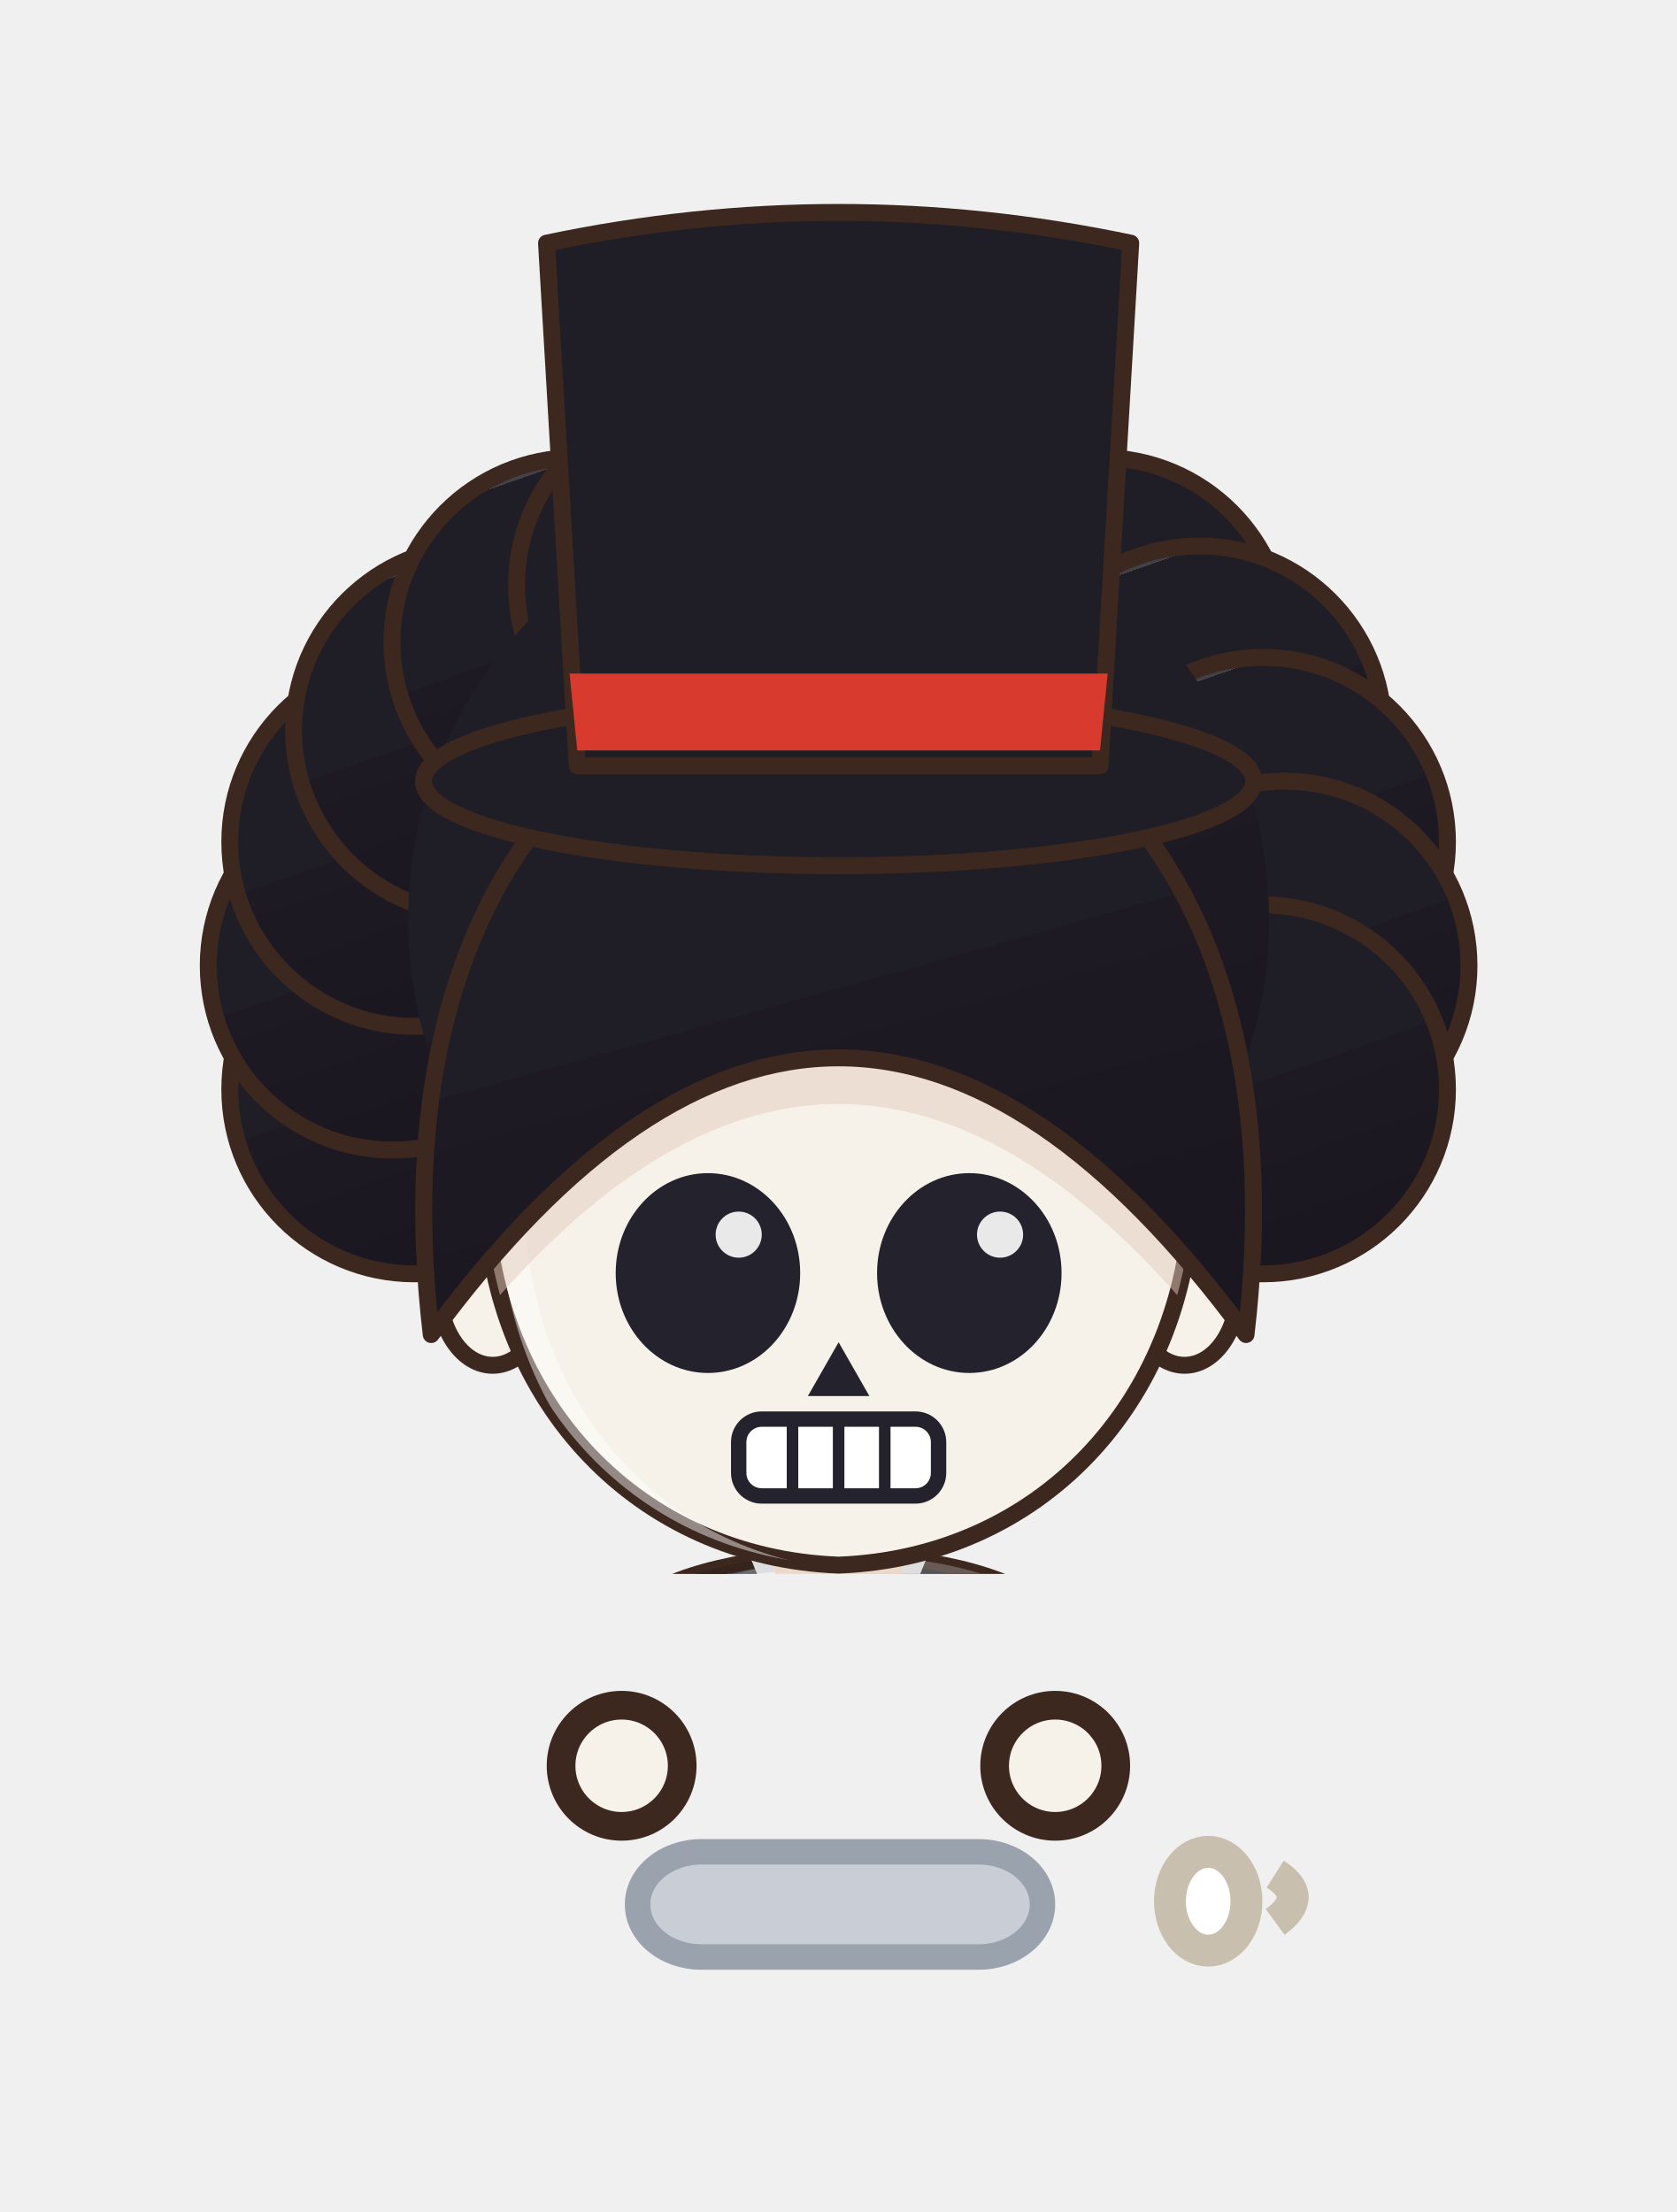
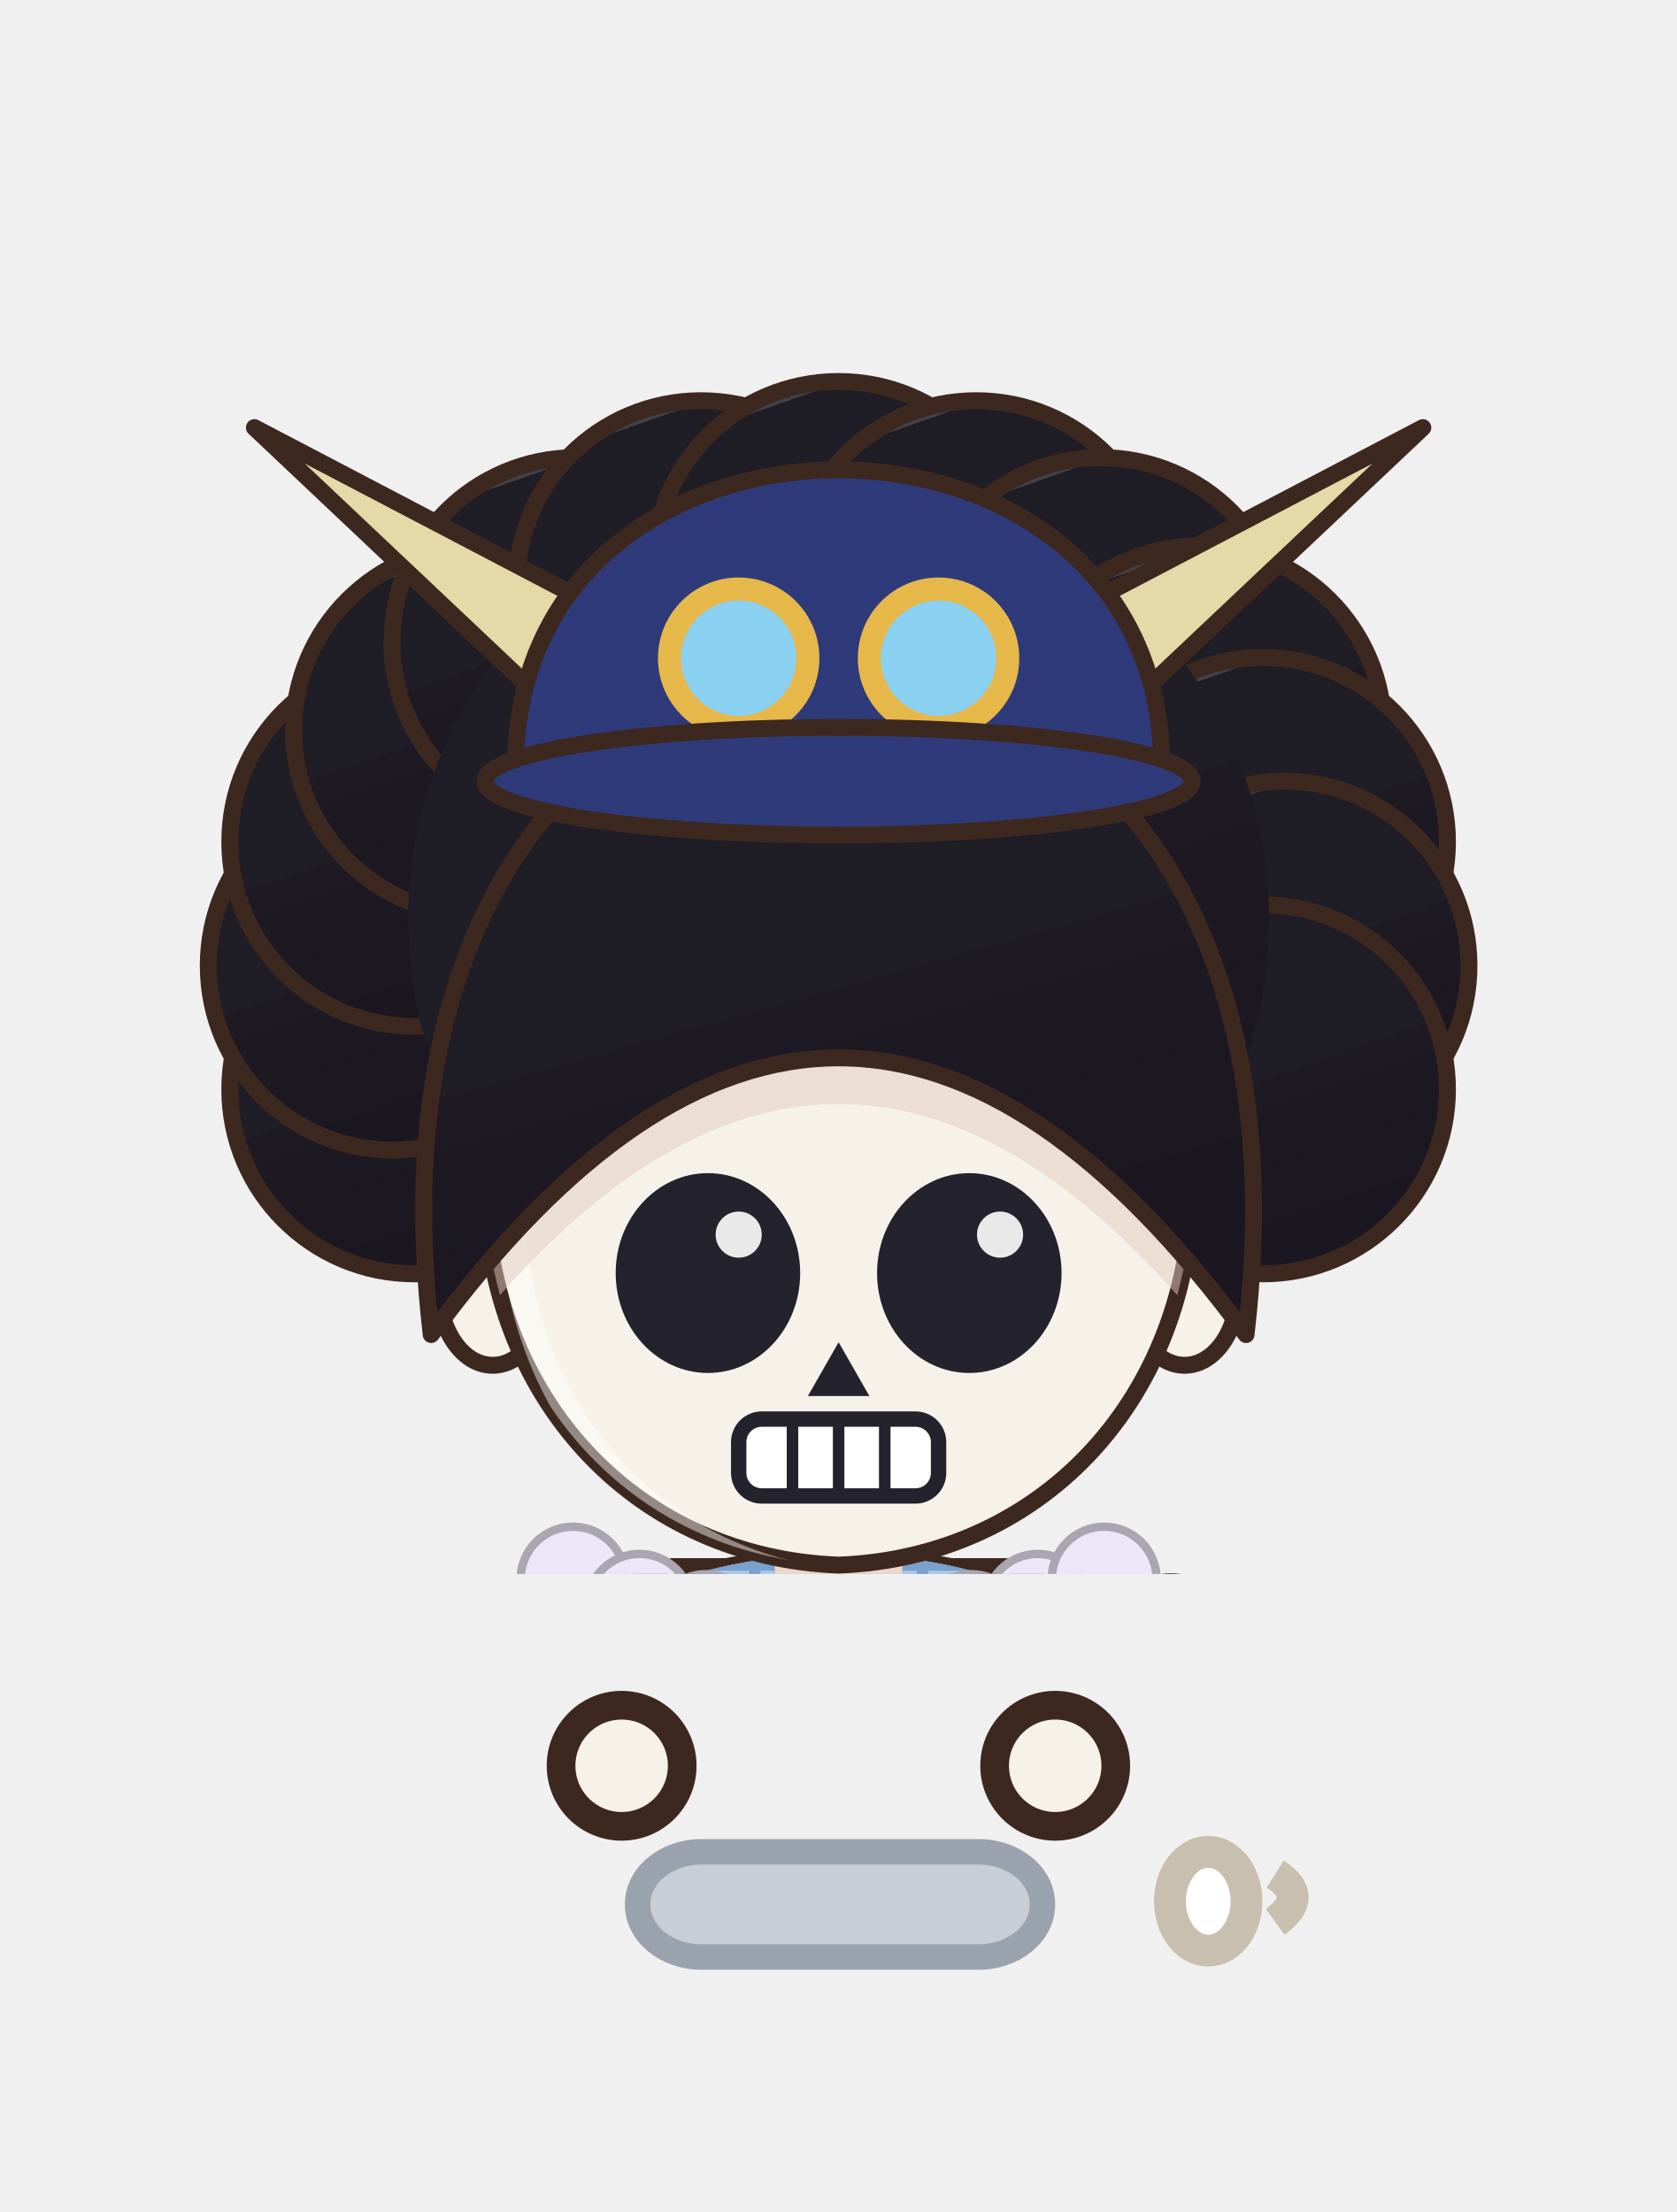
<svg xmlns="http://www.w3.org/2000/svg" viewBox="1019.7 248.6 52.6 69.4" width="52.6" height="69.4">
  <svg x="1019.7" y="248.6" viewBox="-120 -180 240 225.26" width="52.613" height="49.381">
    <defs>
      <linearGradient id="hair93" x1="0" y1="0" x2=".35" y2="1">
        <stop offset="0" stop-color="#424148" />
        <stop offset=".16" stop-color="#424148" />
        <stop offset=".16" stop-color="#1f1d26" />
        <stop offset=".58" stop-color="#1f1d26" />
        <stop offset=".58" stop-color="#1e1a24" />
        <stop offset="1" stop-color="#1b1721" />
      </linearGradient>
      <radialGradient id="skin93" cx=".4" cy=".32" r=".85">
        <stop offset="0" stop-color="#f6f2ea" />
        <stop offset=".84" stop-color="#f6f2ea" />
        <stop offset=".84" stop-color="#ead8cb" />
        <stop offset="1" stop-color="#ead8cb" />
      </radialGradient>
      <linearGradient id="cloth93" x1="0" y1="0" x2=".45" y2="1">
-         <stop offset="0" stop-color="#424148" />
-         <stop offset=".16" stop-color="#424148" />
-         <stop offset=".16" stop-color="#1f1d26" />
-         <stop offset=".6" stop-color="#1f1d26" />
-         <stop offset=".6" stop-color="#1e1a24" />
-         <stop offset="1" stop-color="#1b1721" />
+         <stop offset="0" stop-color="#f7f4ed" />
+         <stop offset=".16" stop-color="#f7f4ed" />
+         <stop offset=".16" stop-color="#f6f2ea" />
+         <stop offset=".6" stop-color="#f6f2ea" />
+         <stop offset=".6" stop-color="#e7e3e5" />
+         <stop offset="1" stop-color="#d4d0d2" />
      </linearGradient>
      <linearGradient id="iris93" x1="0" y1="0" x2="0" y2="1">
        <stop offset="0" stop-color="#281a12" />
        <stop offset=".5" stop-color="#5a3a2a" />
        <stop offset="1" stop-color="#a49289" />
      </linearGradient>
      <linearGradient id="gold93" x1="0" y1="0" x2="1" y2="1">
        <stop offset="0" stop-color="#f6d27a" />
        <stop offset=".55" stop-color="#d9a63a" />
        <stop offset="1" stop-color="#a8761e" />
      </linearGradient>
      <linearGradient id="steel93" x1="0" y1="0" x2="1" y2="1">
        <stop offset="0" stop-color="#e4e8ee" />
        <stop offset=".5" stop-color="#9aa3ad" />
        <stop offset="1" stop-color="#5a606a" />
      </linearGradient>
      <linearGradient id="beard93" x1="0" y1="0" x2="0" y2="1">
        <stop offset="0" stop-color="#e6e6ea" />
        <stop offset="1" stop-color="#b8b8c2" />
      </linearGradient>
      <radialGradient id="hawkiris93" cx=".45" cy=".4" r=".7">
        <stop offset="0" stop-color="#ffe27a" />
        <stop offset=".6" stop-color="#e8a52a" />
        <stop offset="1" stop-color="#9a5a12" />
      </radialGradient>
      <linearGradient id="straw93" x1="0" y1="0" x2=".3" y2="1">
        <stop offset="0" stop-color="#ffe7aa" />
        <stop offset=".16" stop-color="#ffe7aa" />
        <stop offset=".16" stop-color="#ffe39a" />
        <stop offset=".58" stop-color="#ffe39a" />
        <stop offset=".58" stop-color="#e9b456" />
        <stop offset="1" stop-color="#d6a54f" />
      </linearGradient>
      <radialGradient id="blush93">
        <stop offset="0" stop-color="#ff7f86" stop-opacity=".9" />
        <stop offset="1" stop-color="#ff7f86" stop-opacity="0" />
      </radialGradient>
      <clipPath id="face93">
        <path d="M -46,-4 C -47,-38 -25,-55 0,-55 C 25,-55 47,-38 46,-4 C 45,23 26,43 0,44 C -26,43 -45,23 -46,-4 Z" />
      </clipPath>
      <clipPath id="torso93">
        <path d="M -30,50 C -34,68 -28,94 -26,124 L 26,124 C 28,94 34,68 30,50 C 18,40 -18,40 -30,50 Z" />
      </clipPath>
    </defs>
    <ellipse cx="0" cy="208" rx="42" ry="7" fill="#000000" opacity=".16" />
    <g transform="translate(0,44.0) scale(1.100,1.100) translate(0,-44)">
      <circle cx="-55.2" cy="-17.9" r="24" fill="url(#hair93)" stroke="#3d2820" stroke-width="2.2" stroke-linejoin="round" />
      <circle cx="-58.0" cy="-34.0" r="24" fill="url(#hair93)" stroke="#3d2820" stroke-width="2.2" stroke-linejoin="round" />
      <circle cx="-55.2" cy="-50.1" r="24" fill="url(#hair93)" stroke="#3d2820" stroke-width="2.2" stroke-linejoin="round" />
      <circle cx="-46.9" cy="-64.6" r="24" fill="url(#hair93)" stroke="#3d2820" stroke-width="2.2" stroke-linejoin="round" />
      <circle cx="-34.1" cy="-76.1" r="24" fill="url(#hair93)" stroke="#3d2820" stroke-width="2.2" stroke-linejoin="round" />
      <circle cx="-17.9" cy="-83.5" r="24" fill="url(#hair93)" stroke="#3d2820" stroke-width="2.2" stroke-linejoin="round" />
      <circle cx="-0.0" cy="-86.0" r="24" fill="url(#hair93)" stroke="#3d2820" stroke-width="2.2" stroke-linejoin="round" />
      <circle cx="17.9" cy="-83.5" r="24" fill="url(#hair93)" stroke="#3d2820" stroke-width="2.2" stroke-linejoin="round" />
      <circle cx="34.1" cy="-76.1" r="24" fill="url(#hair93)" stroke="#3d2820" stroke-width="2.2" stroke-linejoin="round" />
      <circle cx="46.9" cy="-64.6" r="24" fill="url(#hair93)" stroke="#3d2820" stroke-width="2.2" stroke-linejoin="round" />
      <circle cx="55.2" cy="-50.1" r="24" fill="url(#hair93)" stroke="#3d2820" stroke-width="2.2" stroke-linejoin="round" />
      <circle cx="58.0" cy="-34.0" r="24" fill="url(#hair93)" stroke="#3d2820" stroke-width="2.2" stroke-linejoin="round" />
      <circle cx="55.2" cy="-17.9" r="24" fill="url(#hair93)" stroke="#3d2820" stroke-width="2.2" stroke-linejoin="round" />
      <circle cx="0" cy="-40" r="56" fill="url(#hair93)" />
    </g>
    <g transform="translate(0,205) scale(1,1) translate(0,-205)">
+       <path d="M -24,44 Q -60,54 -64,188 L -64.0,188.0 L -56.9,196.0 L -49.8,188.0 L -42.7,196.0 L -35.6,188.0 L -28.4,196.0 L -21.3,188.0 L -14.2,196.0 L -7.1,188.0 L 0.0,196.0 L 7.1,188.0 L 14.2,196.0 L 21.3,188.0 L 28.4,196.0 L 35.6,188.0 L 42.7,196.0 L 49.8,188.0 L 56.9,196.0 L 64.0,188.0 Q 60,54 24,44 Z" fill="#e8e2f4" stroke="#3d2820" stroke-width="2" stroke-linejoin="round" />
+       <path d="M -54,180 Q -50,100 -26,56" stroke="#a29eaa" stroke-width="2.2" fill="none" opacity=".55" />
+       <path d="M 54,180 Q 50,100 26,56" stroke="#a29eaa" stroke-width="2.2" fill="none" opacity=".55" />
+       <path d="M -33.5,76 l -5,4 l 4,4" stroke="#a29eaa" stroke-width="1.4" fill="none" opacity=".6" />
+       <path d="M -37.9,92 l -5,4 l 4,4" stroke="#a29eaa" stroke-width="1.4" fill="none" opacity=".6" />
+       <path d="M -41.6,108 l -5,4 l 4,4" stroke="#a29eaa" stroke-width="1.4" fill="none" opacity=".6" />
+       <path d="M -45.0,124 l -5,4 l 4,4" stroke="#a29eaa" stroke-width="1.4" fill="none" opacity=".6" />
+       <path d="M -48.0,140 l -5,4 l 4,4" stroke="#a29eaa" stroke-width="1.4" fill="none" opacity=".6" />
+       <path d="M -50.8,156 l -5,4 l 4,4" stroke="#a29eaa" stroke-width="1.4" fill="none" opacity=".6" />
+       <path d="M -53.5,172 l -5,4 l 4,4" stroke="#a29eaa" stroke-width="1.4" fill="none" opacity=".6" />
+       <path d="M 33.5,76 l 5,4 l -4,4" stroke="#a29eaa" stroke-width="1.4" fill="none" opacity=".6" />
+       <path d="M 37.9,92 l 5,4 l -4,4" stroke="#a29eaa" stroke-width="1.4" fill="none" opacity=".6" />
+       <path d="M 41.6,108 l 5,4 l -4,4" stroke="#a29eaa" stroke-width="1.4" fill="none" opacity=".6" />
+       <path d="M 45.0,124 l 5,4 l -4,4" stroke="#a29eaa" stroke-width="1.4" fill="none" opacity=".6" />
+       <path d="M 48.0,140 l 5,4 l -4,4" stroke="#a29eaa" stroke-width="1.4" fill="none" opacity=".6" />
+       <path d="M 50.8,156 l 5,4 l -4,4" stroke="#a29eaa" stroke-width="1.4" fill="none" opacity=".6" />
+       <path d="M 53.5,172 l 5,4 l -4,4" stroke="#a29eaa" stroke-width="1.4" fill="none" opacity=".6" />
+       <ellipse cx="34" cy="96" rx="20" ry="52" fill="#8ac8c0" stroke="#3d2820" stroke-width="2" transform="rotate(18 34 96)" />
+       <ellipse cx="34" cy="96" rx="13" ry="44" fill="#4a8ac8" opacity=".6" transform="rotate(18 34 96)" />
      <path d="M 31,102 L 35,204" stroke="#3d2820" stroke-width="7.4" stroke-linecap="round" />
      <path d="M 31,102 L 35,204" stroke="#24222c" stroke-width="4" stroke-linecap="round" />
      <circle cx="31" cy="98" r="5" fill="#dfe6ee" stroke="#3d2820" stroke-width="1.6" />
-       <path d="M -23.5,118 Q -24.5,160.0 -20.5,202 L -5.5,202 Q -1.5,160.0 -2.5,118 Z" fill="#3b4258" stroke="#3d2820" stroke-width="2.2" stroke-linejoin="round" />
-       <path d="M -9,124 Q -8,160 -10,196" stroke="#000000" stroke-width="4.5" fill="none" opacity=".14" stroke-linecap="round" />
-       <path d="M -18,126 Q -19,150 -18,170" stroke="#ffffff" stroke-width="2" fill="none" opacity=".22" stroke-linecap="round" />
-       <ellipse cx="-13" cy="205" rx="14" ry="7" fill="#3a2a24" stroke="#3d2820" stroke-width="2.2" stroke-linejoin="round" />
-       <ellipse cx="-17" cy="202.5" rx="5" ry="2" fill="#ffffff" opacity=".35" />
-       <path d="M 2.5,118 Q 1.5,160.0 5.5,202 L 20.5,202 Q 24.5,160.0 23.5,118 Z" fill="#3b4258" stroke="#3d2820" stroke-width="2.2" stroke-linejoin="round" />
-       <path d="M 17,124 Q 18,160 16,196" stroke="#000000" stroke-width="4.5" fill="none" opacity=".14" stroke-linecap="round" />
-       <path d="M 8,126 Q 7,150 8,170" stroke="#ffffff" stroke-width="2" fill="none" opacity=".22" stroke-linecap="round" />
-       <ellipse cx="13" cy="205" rx="14" ry="7" fill="#3a2a24" stroke="#3d2820" stroke-width="2.2" stroke-linejoin="round" />
-       <ellipse cx="9" cy="202.5" rx="5" ry="2" fill="#ffffff" opacity=".35" />
+       <path d="M -19,118 Q -20,160.0 -17.5,202 L -8.5,202 Q -6,160.0 -7,118 Z" fill="#f6f2ea" stroke="#3d2820" stroke-width="2.2" stroke-linejoin="round" />
+       <rect x="-24" y="150" width="22" height="44" rx="7" fill="#f4ecd8" stroke="#3d2820" stroke-width="2.2" stroke-linejoin="round" />
+       <circle cx="-21.0" cy="151.0" r="4" fill="#f4ecd8" stroke="#afa99b" stroke-width="1.2" />
+       <circle cx="-16.0" cy="151.0" r="4" fill="#f4ecd8" stroke="#afa99b" stroke-width="1.2" />
+       <circle cx="-11.0" cy="151.0" r="4" fill="#f4ecd8" stroke="#afa99b" stroke-width="1.2" />
+       <circle cx="-6.0" cy="151.0" r="4" fill="#f4ecd8" stroke="#afa99b" stroke-width="1.2" />
+       <ellipse cx="-13" cy="205" rx="14" ry="7" fill="#1f1d26" stroke="#3d2820" stroke-width="2.2" stroke-linejoin="round" />
+       <path d="M 7,118 Q 6,160.0 8.5,202 L 17.5,202 Q 20,160.0 19,118 Z" fill="#f6f2ea" stroke="#3d2820" stroke-width="2.2" stroke-linejoin="round" />
+       <rect x="2" y="150" width="22" height="44" rx="7" fill="#f4ecd8" stroke="#3d2820" stroke-width="2.2" stroke-linejoin="round" />
+       <circle cx="5.0" cy="151.0" r="4" fill="#f4ecd8" stroke="#afa99b" stroke-width="1.2" />
+       <circle cx="10.0" cy="151.0" r="4" fill="#f4ecd8" stroke="#afa99b" stroke-width="1.2" />
+       <circle cx="15.0" cy="151.0" r="4" fill="#f4ecd8" stroke="#afa99b" stroke-width="1.2" />
+       <circle cx="20.0" cy="151.0" r="4" fill="#f4ecd8" stroke="#afa99b" stroke-width="1.2" />
+       <ellipse cx="13" cy="205" rx="14" ry="7" fill="#1f1d26" stroke="#3d2820" stroke-width="2.2" stroke-linejoin="round" />
      <path d="M -30,50 C -34,68 -28,94 -26,124 L 26,124 C 28,94 34,68 30,50 C 18,40 -18,40 -30,50 Z" fill="url(#cloth93)" stroke="#3d2820" stroke-width="2.2" stroke-linejoin="round" />
-       <path d="M -13,42 L 13,42 L 0,74 Z" fill="#ffffff" />
-       <path d="M -3.5,48 L 3.5,48 L 4.5,80 L 0,88 L -4.5,80 Z" fill="#c9483b" />
      <g clip-path="url(#torso93)">
        <path d="M -30,50 C -34,68 -28,94 -26,124 L 26,124 C 28,94 34,68 30,50 C 18,40 -18,40 -30,50 Z" transform="translate(4,3)" fill="none" stroke="#ffffff" stroke-width="5" opacity=".3" />
        <path d="M -30,50 C -34,68 -28,94 -26,124 L 26,124 C 28,94 34,68 30,50 C 18,40 -18,40 -30,50 Z" transform="translate(-6,-2)" fill="none" stroke="#000000" stroke-width="9" opacity=".13" />
      </g>
+       <g clip-path="url(#torso93)">
+         <rect x="-40" y="40" width="80" height="90" fill="#a8c8e8" />
+         <path d="M -36,40 L -36,130" stroke="#7aa0cc" stroke-width="1.6" />
+         <path d="M -28,40 L -28,130" stroke="#7aa0cc" stroke-width="1.6" />
+         <path d="M -20,40 L -20,130" stroke="#7aa0cc" stroke-width="1.6" />
+         <path d="M -12,40 L -12,130" stroke="#7aa0cc" stroke-width="1.6" />
+         <path d="M -4,40 L -4,130" stroke="#7aa0cc" stroke-width="1.6" />
+         <path d="M 4,40 L 4,130" stroke="#7aa0cc" stroke-width="1.6" />
+         <path d="M 12,40 L 12,130" stroke="#7aa0cc" stroke-width="1.6" />
+         <path d="M 20,40 L 20,130" stroke="#7aa0cc" stroke-width="1.6" />
+         <path d="M 28,40 L 28,130" stroke="#7aa0cc" stroke-width="1.6" />
+         <path d="M 36,40 L 36,130" stroke="#7aa0cc" stroke-width="1.6" />
+         <path d="M -40,44 L 40,44" stroke="#7aa0cc" stroke-width="1.6" />
+         <path d="M -40,52 L 40,52" stroke="#7aa0cc" stroke-width="1.6" />
+         <path d="M -40,60 L 40,60" stroke="#7aa0cc" stroke-width="1.6" />
+         <path d="M -40,68 L 40,68" stroke="#7aa0cc" stroke-width="1.6" />
+         <path d="M -40,76 L 40,76" stroke="#7aa0cc" stroke-width="1.6" />
+         <path d="M -40,84 L 40,84" stroke="#7aa0cc" stroke-width="1.6" />
+         <path d="M -40,92 L 40,92" stroke="#7aa0cc" stroke-width="1.6" />
+         <path d="M -40,100 L 40,100" stroke="#7aa0cc" stroke-width="1.6" />
+         <path d="M -40,108 L 40,108" stroke="#7aa0cc" stroke-width="1.6" />
+         <path d="M -40,116 L 40,116" stroke="#7aa0cc" stroke-width="1.6" />
+         <path d="M -40,124 L 40,124" stroke="#7aa0cc" stroke-width="1.6" />
+       </g>
+       <rect x="-29" y="103" width="58" height="10" fill="#e6b84a" stroke="#3d2820" stroke-width="1.8" />
+       <rect x="-14" y="97" width="28" height="22" rx="4" fill="#e6b84a" stroke="#3d2820" stroke-width="1.8" />
+       <circle cx="0" cy="106" r="6" fill="#ffffff" stroke="#3d2820" stroke-width="1.2" />
+       <circle cx="-2.2" cy="105" r="1.5" fill="#3d2820" />
+       <circle cx="2.2" cy="105" r="1.5" fill="#3d2820" />
+       <circle cx="-38.0" cy="46.0" r="7.5" fill="#ece6f6" stroke="#a9a5b1" stroke-width="1.2" />
+       <circle cx="-28.5" cy="49.9" r="7.5" fill="#ece6f6" stroke="#a9a5b1" stroke-width="1.2" />
+       <circle cx="-19.0" cy="52.8" r="7.5" fill="#ece6f6" stroke="#a9a5b1" stroke-width="1.2" />
+       <circle cx="-9.5" cy="54.4" r="7.5" fill="#ece6f6" stroke="#a9a5b1" stroke-width="1.2" />
+       <circle cx="0.0" cy="55.0" r="7.5" fill="#ece6f6" stroke="#a9a5b1" stroke-width="1.2" />
+       <circle cx="9.5" cy="54.4" r="7.5" fill="#ece6f6" stroke="#a9a5b1" stroke-width="1.2" />
+       <circle cx="19.0" cy="52.8" r="7.5" fill="#ece6f6" stroke="#a9a5b1" stroke-width="1.2" />
+       <circle cx="28.5" cy="49.9" r="7.5" fill="#ece6f6" stroke="#a9a5b1" stroke-width="1.2" />
+       <circle cx="38.0" cy="46.0" r="7.5" fill="#ece6f6" stroke="#a9a5b1" stroke-width="1.2" />
      <path d="M -28,54 L -38,84 L -31,102" stroke="#3d2820" stroke-width="17" fill="none" stroke-linecap="round" stroke-linejoin="round" />
      <path d="M -28,54 L -38,84 L -31,102" stroke="url(#cloth93)" stroke-width="12.6" fill="none" stroke-linecap="round" stroke-linejoin="round" />
      <path d="M -28,54 L -38,84 L -31,102" transform="translate(-2.6,-1)" stroke="#ffffff" stroke-width="2.6" fill="none" stroke-linecap="round" stroke-linejoin="round" opacity=".28" />
      <path d="M 28,54 L 38,84 L 31,102" stroke="#3d2820" stroke-width="17" fill="none" stroke-linecap="round" stroke-linejoin="round" />
      <path d="M 28,54 L 38,84 L 31,102" stroke="url(#cloth93)" stroke-width="12.6" fill="none" stroke-linecap="round" stroke-linejoin="round" />
      <path d="M 28,54 L 38,84 L 31,102" transform="translate(-2.6,-1)" stroke="#ffffff" stroke-width="2.6" fill="none" stroke-linecap="round" stroke-linejoin="round" opacity=".28" />
      <circle cx="-31" cy="102" r="8.5" fill="url(#skin93)" stroke="#3d2820" stroke-width="2.2" />
      <circle cx="31" cy="102" r="8.5" fill="url(#skin93)" stroke="#3d2820" stroke-width="2.2" />
      <path d="M -44,64 L -32,62 L -31,72 L -43,74 Z" fill="#5cb87a" stroke="#3d2820" stroke-width="1.4" />
      <path d="M -10,34 L 10,34 L 9,46 Q 0,50 -9,46 Z" fill="#ead8cb" />
    </g>
    <g transform="translate(0,44.0) scale(1.100,1.100) translate(0,-44)">
      <ellipse cx="-45" cy="8" rx="7" ry="10" fill="url(#skin93)" stroke="#3d2820" stroke-width="2.2" stroke-linejoin="round" />
      <ellipse cx="45" cy="8" rx="7" ry="10" fill="url(#skin93)" stroke="#3d2820" stroke-width="2.2" stroke-linejoin="round" />
      <path d="M -46,-4 C -47,-38 -25,-55 0,-55 C 25,-55 47,-38 46,-4 C 45,23 26,43 0,44 C -26,43 -45,23 -46,-4 Z" fill="url(#skin93)" stroke="#3d2820" stroke-width="2.2" stroke-linejoin="round" />
      <g clip-path="url(#face93)">
        <path d="M -46,-4 C -47,-38 -25,-55 0,-55 C 25,-55 47,-38 46,-4 C 45,23 26,43 0,44 C -26,43 -45,23 -46,-4 Z" transform="translate(3.5,2.5)" fill="none" stroke="#ffffff" stroke-width="3.4" opacity=".45" />
      </g>
      <g clip-path="url(#face93)">
        <path d="M -53,14 C -60,-46 -28,-72 0,-72 C 28,-72 60,-46 53,14 Q 0,-58 -53,14 Z" transform="translate(0,6)" fill="#e1c9bb" opacity=".5" />
      </g>
      <ellipse cx="-17" cy="6" rx="12" ry="13" fill="#24222c" />
      <circle cx="-13" cy="1" r="3" fill="#ffffff" opacity=".9" />
      <ellipse cx="17" cy="6" rx="12" ry="13" fill="#24222c" />
      <circle cx="21" cy="1" r="3" fill="#ffffff" opacity=".9" />
      <path d="M -4,22 L 4,22 L 0,15 Z" fill="#24222c" />
      <rect x="-13" y="25" width="26" height="10" rx="3" fill="#ffffff" stroke="#24222c" stroke-width="2" />
      <path d="M -6,25 L -6,35" stroke="#24222c" stroke-width="1.5" />
      <path d="M 0,25 L 0,35" stroke="#24222c" stroke-width="1.5" />
      <path d="M 6,25 L 6,35" stroke="#24222c" stroke-width="1.5" />
      <path d="M -53,14 C -60,-46 -28,-72 0,-72 C 28,-72 60,-46 53,14 Q 0,-58 -53,14 Z" fill="url(#hair93)" stroke="#3d2820" stroke-width="2.2" stroke-linejoin="round" />
-       <ellipse cx="0" cy="-58" rx="54" ry="11" fill="#1f1d26" stroke="#3d2820" stroke-width="2.2" stroke-linejoin="round" />
-       <path d="M -34,-60 L -38,-128 Q 0,-136 38,-128 L 34,-60 Z" fill="#1f1d26" stroke="#3d2820" stroke-width="2.2" stroke-linejoin="round" />
-       <path d="M -35,-72 L 35,-72 L 34,-62 L -34,-62 Z" fill="#d93a2e" />
+       <path d="M -34,-82 L -76,-104 L -40,-70 Z" fill="#e6d9a8" stroke="#3d2820" stroke-width="2.2" stroke-linejoin="round" />
+       <path d="M 34,-82 L 76,-104 L 40,-70 Z" fill="#e6d9a8" stroke="#3d2820" stroke-width="2.2" stroke-linejoin="round" />
+       <path d="M -42,-58 C -44,-112 44,-112 42,-58 Z" fill="#2f3a7a" stroke="#3d2820" stroke-width="2.2" stroke-linejoin="round" />
+       <circle cx="-13" cy="-74" r="9" fill="#8ad0f0" stroke="#e6b84a" stroke-width="3" />
+       <circle cx="13" cy="-74" r="9" fill="#8ad0f0" stroke="#e6b84a" stroke-width="3" />
+       <ellipse cx="0" cy="-58" rx="46" ry="7" fill="#2f3a7a" stroke="#3d2820" stroke-width="2.2" stroke-linejoin="round" />
    </g>
    <g transform="translate(0,205) scale(1,1) translate(0,-205)" />
  </svg>
  <circle cx="1039.2" cy="304.0" r="1.9" fill="#f6f2ea" stroke="#3d2820" stroke-width="0.9" />
  <circle cx="1052.8" cy="304.0" r="1.9" fill="#f6f2ea" stroke="#3d2820" stroke-width="0.9" />
  <rect x="1039.7" y="306.7" width="12.7" height="3.3" rx="2" fill="#c9ced6" stroke="#9aa3ad" stroke-width=".8" />
  <rect x="1056.4" y="306.7" width="2.4" height="3.1" rx="2" fill="#ffffff" stroke="#c9bfae" />
  <path d="M 1059.7,307.4 q 1.1,0.7 0,1.5" stroke="#c9bfae" fill="none" />
</svg>
